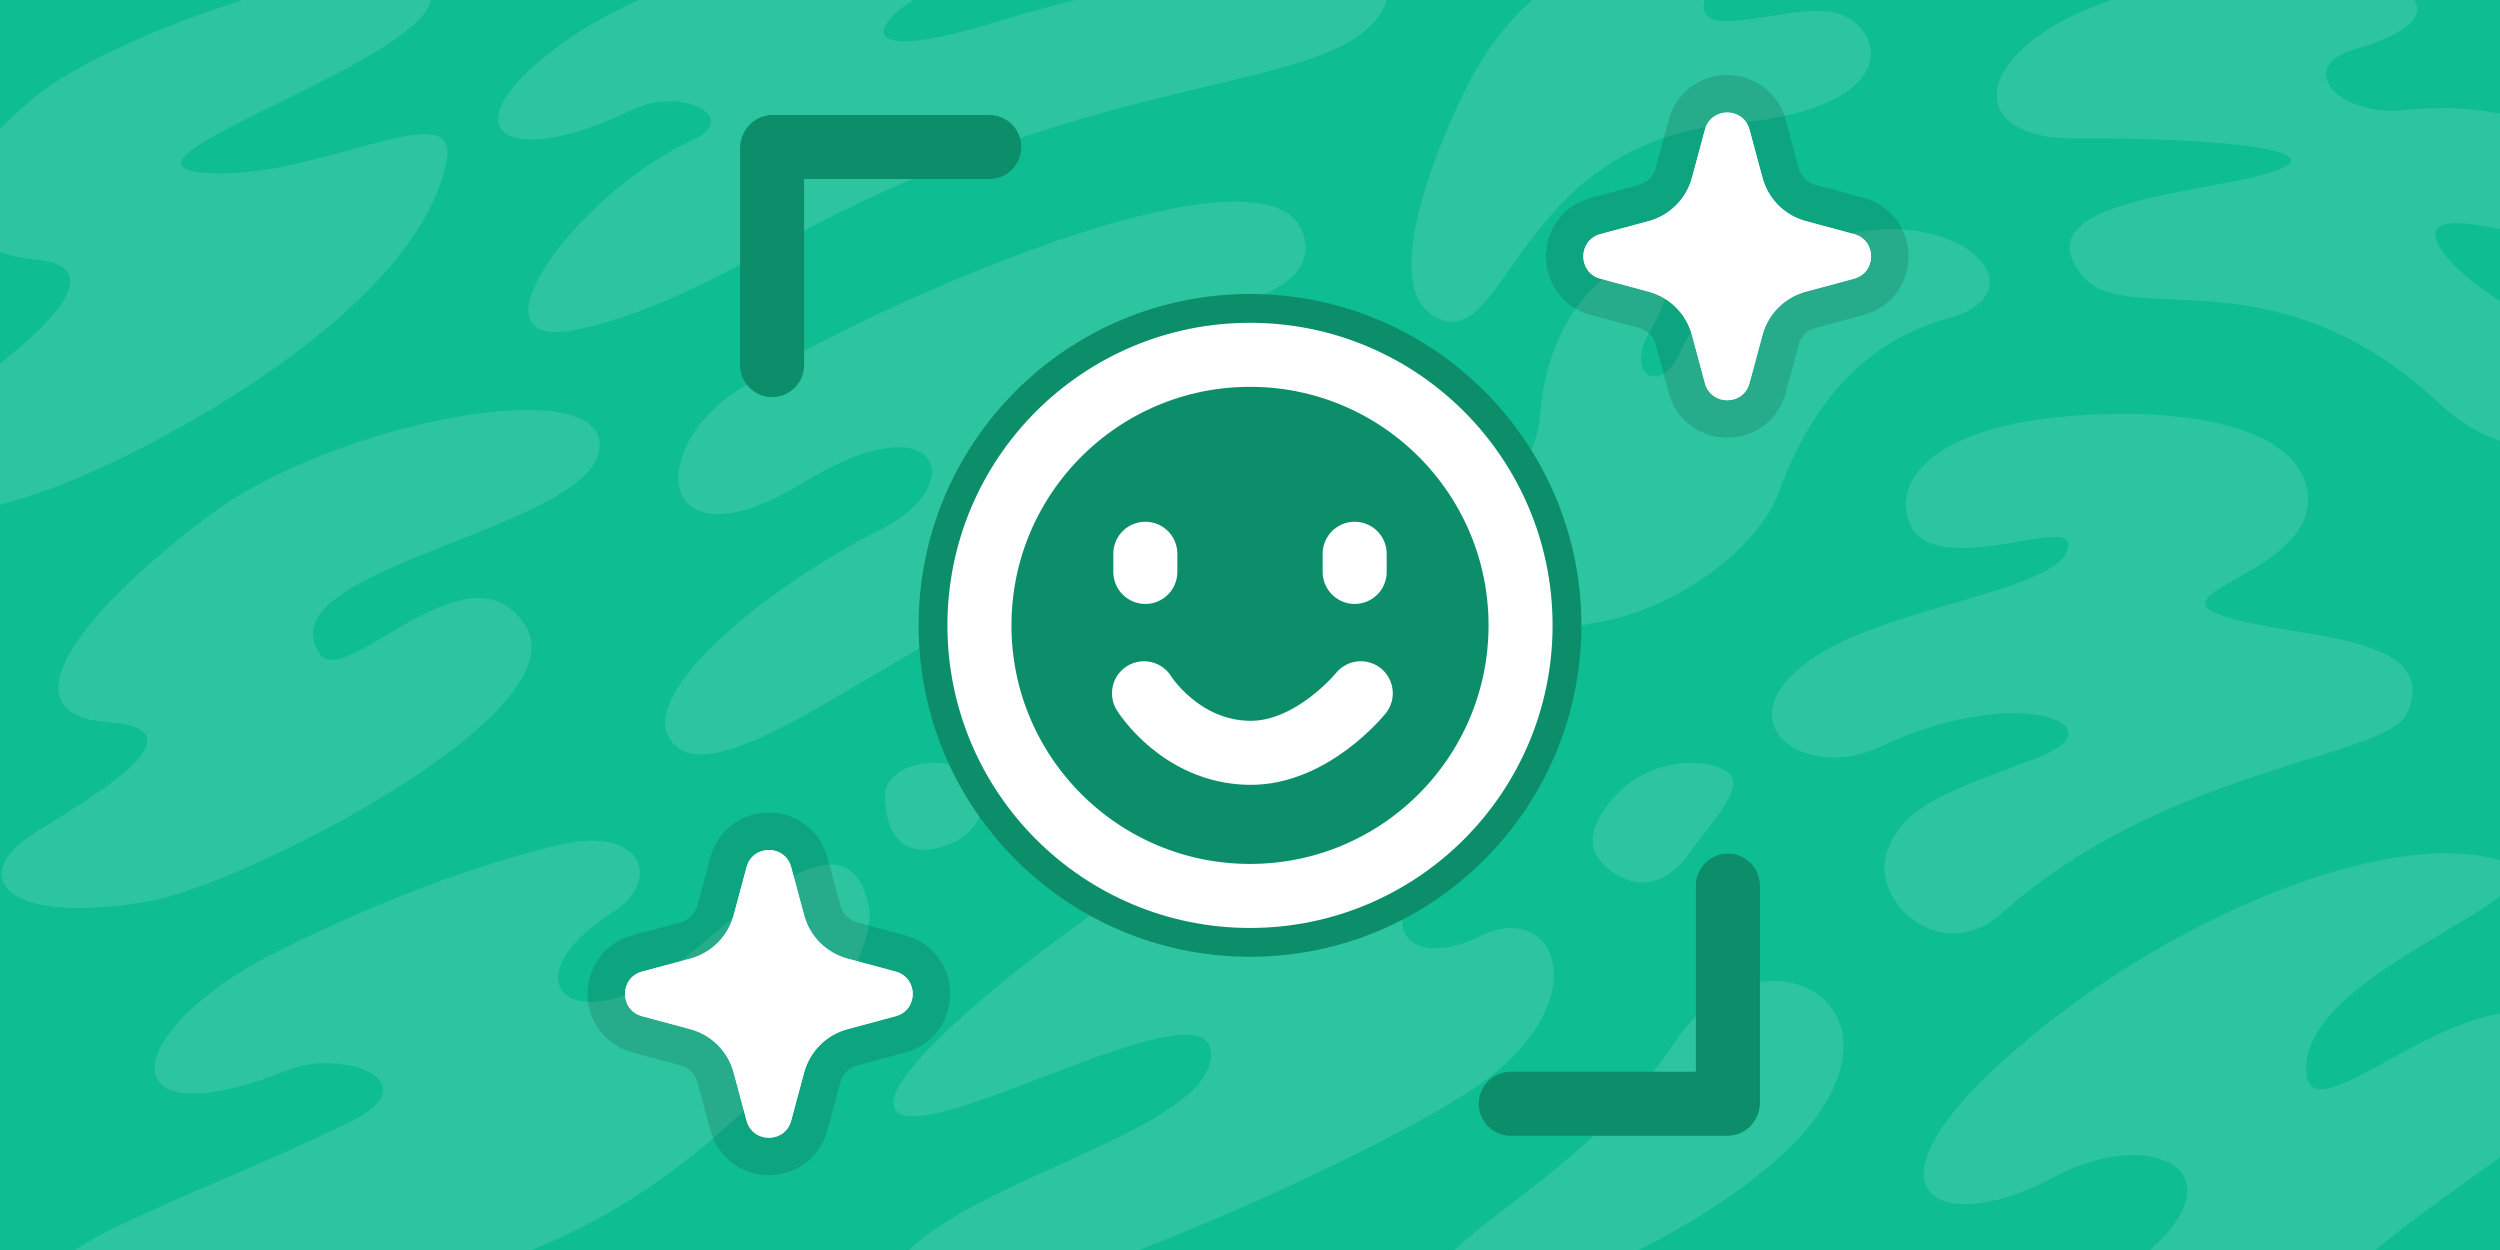
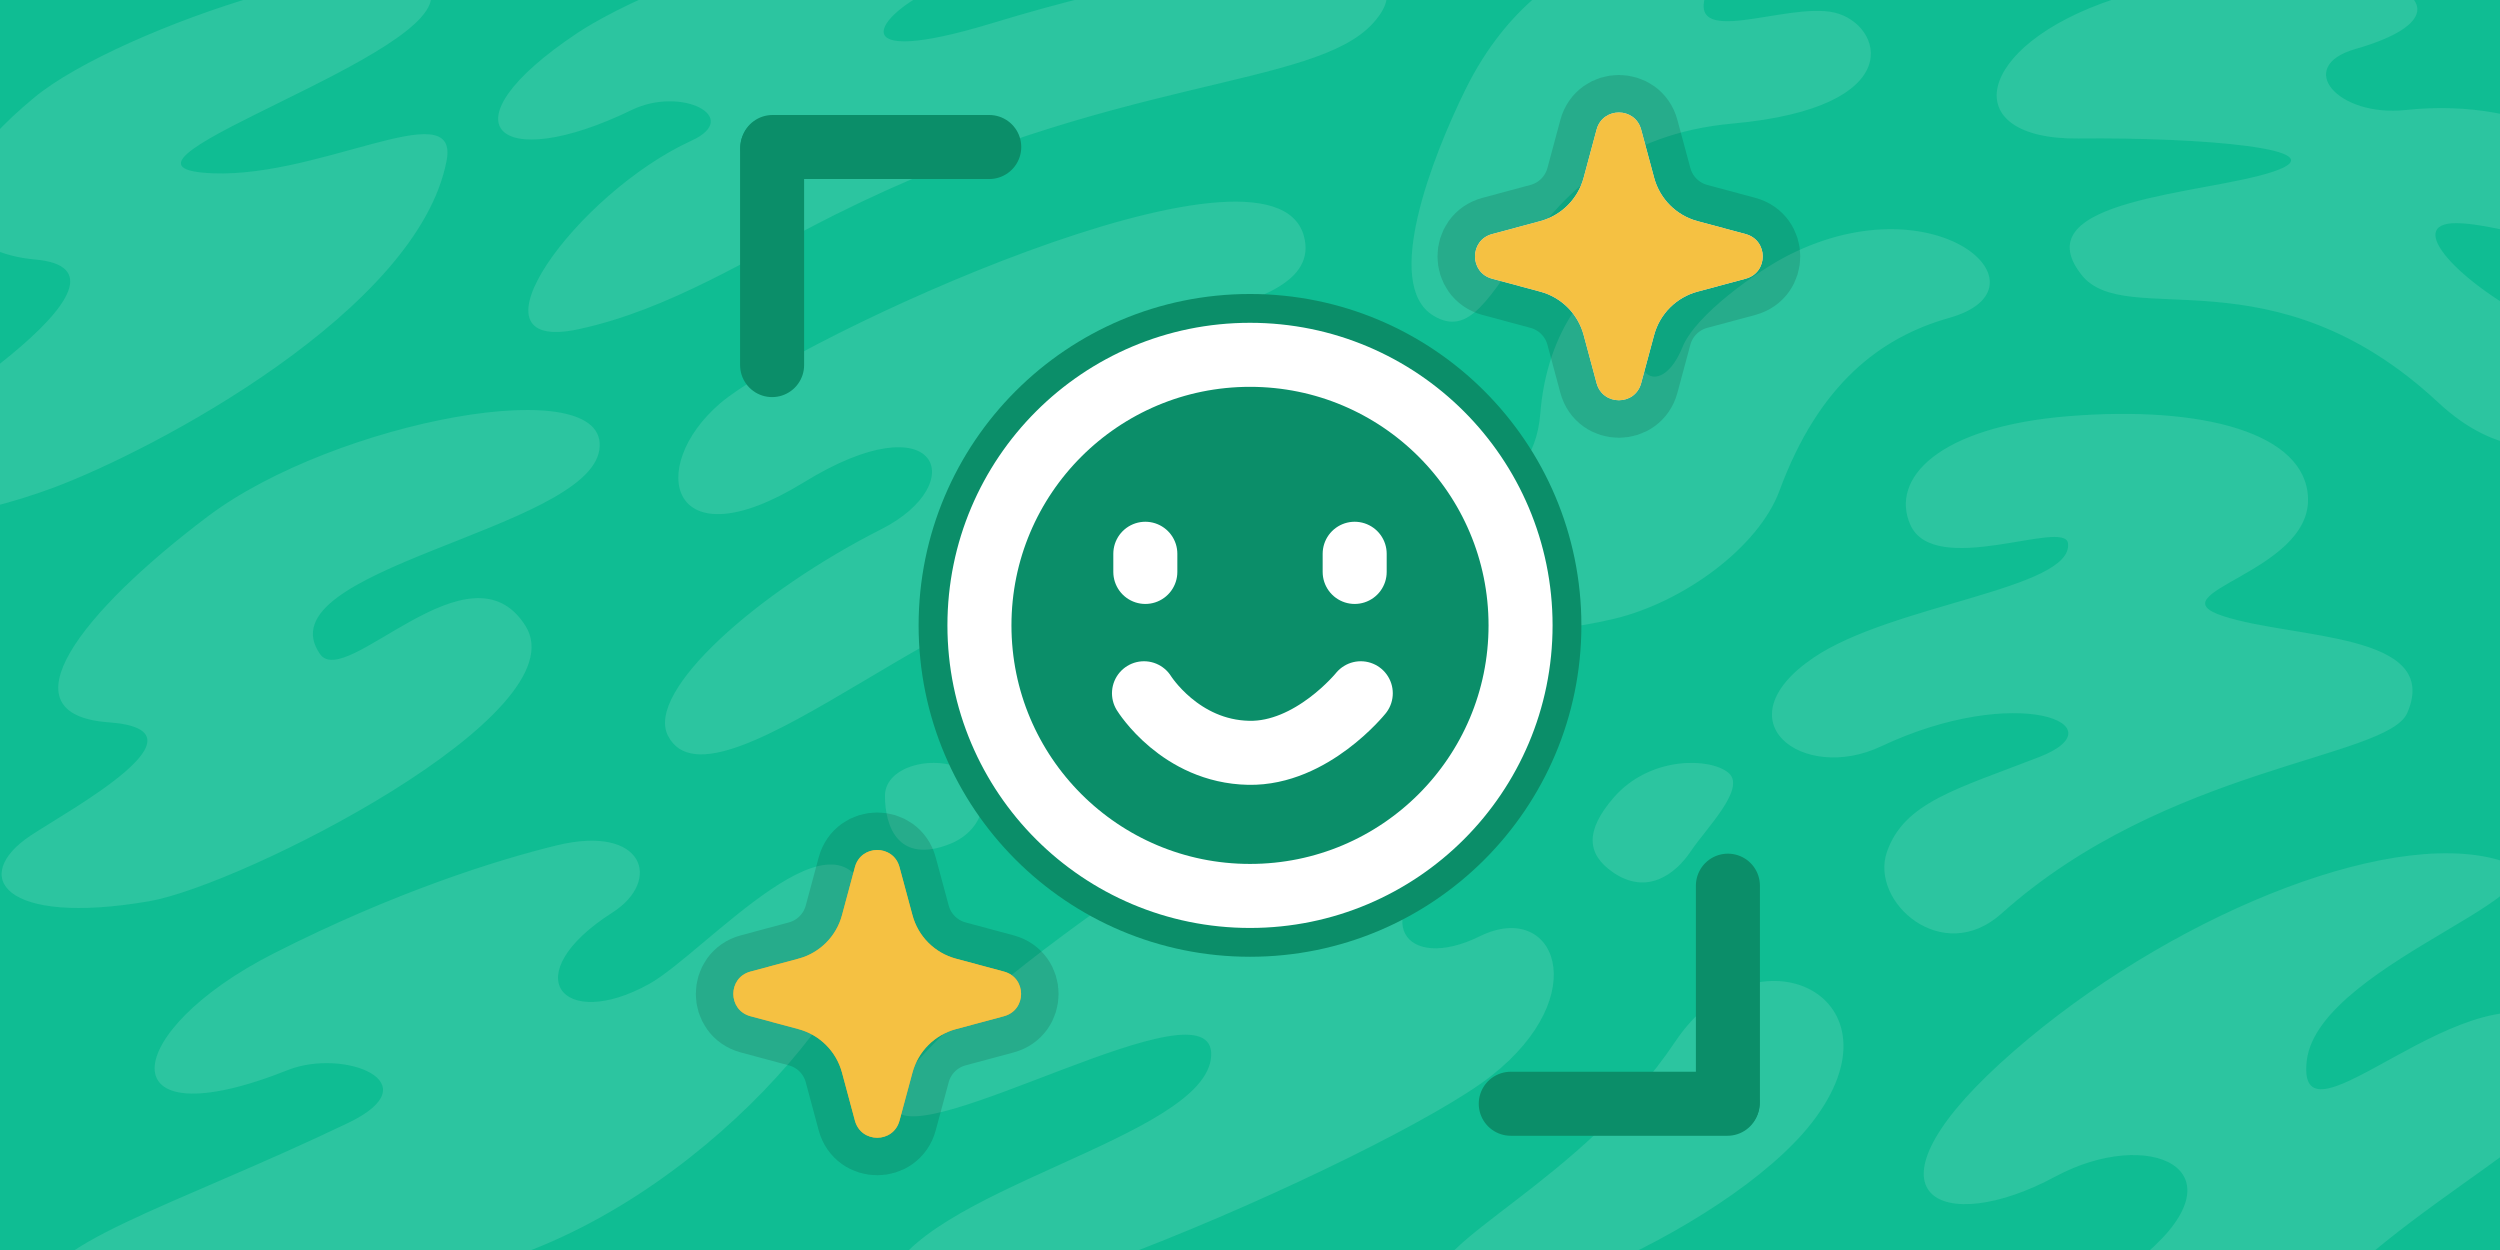
<svg xmlns="http://www.w3.org/2000/svg" width="600" height="300" viewBox="0 0 600 300" fill="none">
  <g clip-path="url(#clip0_1_6)">
+     <rect width="600" height="300" fill="#F5C142" />
    <path d="M0 300V0H600V300H0Z" fill="#0FBD93" />
    <mask id="mask0_1_6" style="mask-type:luminance" maskUnits="userSpaceOnUse" x="0" y="0" width="600" height="300">
      <path d="M600 0H0V300H600V0Z" fill="white" />
    </mask>
    <g mask="url(#mask0_1_6)">
      <path opacity="0.1" fill-rule="evenodd" clip-rule="evenodd" d="M212.731 308.183C219.629 285.58 289.416 273.221 290.679 253.507C291.943 233.792 219.802 277.514 214.642 265.93C209.482 254.346 289.146 195.833 331.308 178.728C356.714 168.422 376.757 182.987 347.505 205.53C327.935 220.612 337.145 233.571 355.152 224.707C373.16 215.841 382.74 238.705 357.862 258.245C332.986 277.785 204.927 333.764 212.731 308.183ZM402.066 249.982C421.385 221.158 458.317 239.139 434.909 269.365C414.195 296.105 347.666 323.818 344.414 308.935C342.027 298.005 379.338 283.895 402.066 249.982ZM560.939 308.155C529.489 338.665 502.925 368.399 484.218 367.479C464.781 366.523 482.142 329.324 515.145 300.789C538.527 280.571 515.693 270.312 493.269 282.383C466.171 296.971 445.048 287.21 480.021 255.224C514.994 223.237 568.097 199.699 597.064 205.734C626.028 211.769 556.378 230.202 553.614 254.618C550.899 278.61 593.14 230.176 615.164 246.288C636.542 261.925 590.149 279.821 560.939 308.155ZM208.483 217.448C212.034 234.82 168.688 289.554 115.531 303.984C62.1 318.49 11.863 324.13 9.708 311.584C7.568 299.112 41.458 289.691 83.558 269.506C103.912 259.748 82.377 251.524 69.126 256.796C25.298 274.228 28.722 247.588 65.726 228.806C94.641 214.129 119.098 206.43 133.586 202.898C154.601 197.775 158.981 211.348 146.983 219.008C123.565 233.958 134.826 247.758 155.789 236.158C169.067 228.809 202.737 189.351 208.483 217.448ZM228.04 202.52C215.614 207.494 212.39 198.377 212.39 191.012C212.39 183.644 224.818 180.883 231.724 185.026C238.629 189.169 236.694 199.058 228.04 202.52ZM577.744 171.099C573.004 182.068 519.872 183.821 480.363 219.253C466.148 232.001 448.723 216.429 452.86 204.479C456.994 192.529 469.628 189.379 489.404 181.692C509.177 174.002 484.033 163.753 451.406 179.149C432.743 187.954 412.746 173.111 435.281 157.825C454.116 145.049 497.516 141.386 496.331 130.427C495.674 124.341 464.169 138.982 458.444 125.861C453.685 114.957 464.963 102.426 496.477 99.881C528.584 97.29 553.554 103.893 553.927 119.666C554.351 137.522 516.682 142.361 533.607 147.881C550.627 153.429 586.097 151.762 577.744 171.099ZM387.048 209.31C380.703 204.898 380.506 199.271 387.25 191.465C395.994 181.342 410.586 181.813 414.872 185.515C419.157 189.217 409.469 198.804 405.77 204.327C402.07 209.849 395.218 214.99 387.048 209.31ZM387.438 148.498C349.818 157.492 328.65 142.414 337.076 132.113C346.178 120.989 367.964 121.014 369.676 99.235C372.875 58.483 412.961 51.272 395.856 79.722C389.866 89.69 398.663 96.006 403.82 83.262C406.934 75.571 421.702 65.016 429.506 61.113C464.926 43.404 493.166 69.133 467.833 76.284C451.349 80.937 436.539 92.126 427.079 117.751C422.039 131.406 403.961 144.547 387.438 148.498ZM499.53 65.917C485.27 47.687 529.324 46.667 545.593 41.191C561.863 35.714 528.336 32.934 498.841 33.241C469.344 33.547 473.808 10.894 507.333 -0.203C558.841 -17.25 604.757 0.453 565.288 11.764C550.568 15.985 561.031 28.16 577.37 26.404C608.225 23.087 631.093 38.316 625.9 50.214C620.04 63.64 605.54 54.601 590.877 53.598C576.214 52.593 588.907 66.966 607.894 76.862C640.508 93.86 613.224 122.772 585.218 96.635C545.317 59.395 510.207 79.567 499.53 65.917ZM351.59 21.72C372.645 -21.275 415.874 -17.051 409.805 -2.375C403.737 12.301 428.7 0.345 440.263 3.021C451.825 5.694 458.681 25.794 415.748 29.662C362.853 34.432 361.616 86.608 343.952 75.713C331.805 68.224 343.785 37.658 351.59 21.72ZM35.807 216.293C0.543 222.354 -7.267 210.211 7.415 200.493C16.519 194.463 51.973 175.238 26.079 173.355C0.182 171.471 19.482 146.85 49.894 123.929C80.305 101.007 146.746 88.624 143.844 107.955C140.938 127.285 62.699 136.56 76.788 156.96C82.907 165.821 112.834 129.071 126.12 150.216C139.407 171.362 57.913 212.496 35.807 216.293ZM265.33 180.07C254.074 189.599 231.054 175.838 251.76 156.954C256.553 152.583 268.872 148.397 261.512 144.083C239.277 131.05 171.508 198.748 160.297 176.538C154.907 165.858 181.935 141.974 211.437 127.054C233.216 116.04 225.275 95.862 192.95 115.743C160.624 135.625 154.92 112.19 172.827 96.809C190.733 81.43 305.135 28.164 312.929 56.629C318.996 78.769 255.079 74.714 263.033 89.018C268.872 99.514 313.324 71.644 329.059 89.744C344.288 107.257 287.284 118.86 290.934 129.361C293.816 137.647 321.093 125.971 321.621 146.257C322.03 161.978 292.572 157.014 265.33 180.07ZM107.185 38.544C100.342 74.541 36.937 108.1 12.61 117.124C-25.667 131.315 -65.664 126.584 -43.085 114.972C-20.507 103.358 38.843 64.902 8.295 62.262C-6.739 60.962 -23.732 49.809 8.295 23.356C28.626 6.562 99.483 -16.644 103.353 -1.806C107.223 13.033 22.072 38.84 48.52 41.422C74.968 44.002 110.383 21.711 107.185 38.544ZM200.555 51.464C179.895 61.792 160.788 74.299 138.795 79.02C110.111 85.176 138.402 46.366 165.937 33.775C178.269 28.137 163.502 20.622 151.635 26.383C119.388 42.037 105.363 30.011 138.664 7.864C146.943 2.357 172.523 -10.68 203.584 -14.662C234.939 -18.685 234.124 -7.142 224.421 -2.814C210.468 3.408 200.91 16.897 238.32 5.504C305.194 -14.861 344.809 -11.47 329.585 5.504C315.365 21.355 267.429 18.039 200.555 51.464Z" fill="white" fill-opacity="0.733" />
    </g>
    <mask id="mask1_1_6" style="mask-type:luminance" maskUnits="userSpaceOnUse" x="0" y="0" width="600" height="300">
      <path d="M600 0H0V300H600V0Z" fill="white" />
    </mask>
    <g mask="url(#mask1_1_6)">
      <path opacity="0.1" fill-rule="evenodd" clip-rule="evenodd" d="M212.731 308.183C219.629 285.58 289.416 273.221 290.679 253.507C291.943 233.792 219.802 277.514 214.642 265.93C209.482 254.346 289.146 195.833 331.308 178.728C356.714 168.422 376.757 182.987 347.505 205.53C327.935 220.612 337.145 233.571 355.152 224.707C373.16 215.841 382.74 238.705 357.862 258.245C332.986 277.785 204.927 333.764 212.731 308.183ZM402.066 249.982C421.385 221.158 458.317 239.139 434.909 269.365C414.195 296.105 347.666 323.818 344.414 308.935C342.027 298.005 379.338 283.895 402.066 249.982ZM560.939 308.155C529.489 338.665 502.925 368.399 484.218 367.479C464.781 366.523 482.142 329.324 515.145 300.789C538.527 280.571 515.693 270.312 493.269 282.383C466.171 296.971 445.048 287.21 480.021 255.224C514.994 223.237 568.097 199.699 597.064 205.734C626.028 211.769 556.378 230.202 553.614 254.618C550.899 278.61 593.14 230.176 615.164 246.288C636.542 261.925 590.149 279.821 560.939 308.155ZM208.483 217.448C212.034 234.82 168.688 289.554 115.531 303.984C62.1 318.49 11.863 324.13 9.708 311.584C7.568 299.112 41.458 289.691 83.558 269.506C103.912 259.748 82.377 251.524 69.126 256.796C25.298 274.228 28.722 247.588 65.726 228.806C94.641 214.129 119.098 206.43 133.586 202.898C154.601 197.775 158.981 211.348 146.983 219.008C123.565 233.958 134.826 247.758 155.789 236.158C169.067 228.809 202.737 189.351 208.483 217.448ZM228.04 202.52C215.614 207.494 212.39 198.377 212.39 191.012C212.39 183.644 224.818 180.883 231.724 185.026C238.629 189.169 236.694 199.058 228.04 202.52ZM577.744 171.099C573.004 182.068 519.872 183.821 480.363 219.253C466.148 232.001 448.723 216.429 452.86 204.479C456.994 192.529 469.628 189.379 489.404 181.692C509.177 174.002 484.033 163.753 451.406 179.149C432.743 187.954 412.746 173.111 435.281 157.825C454.116 145.049 497.516 141.386 496.331 130.427C495.674 124.341 464.169 138.982 458.444 125.861C453.685 114.957 464.963 102.426 496.477 99.881C528.584 97.29 553.554 103.893 553.927 119.666C554.351 137.522 516.682 142.361 533.607 147.881C550.627 153.429 586.097 151.762 577.744 171.099ZM387.048 209.31C380.703 204.898 380.506 199.271 387.25 191.465C395.994 181.342 410.586 181.813 414.872 185.515C419.157 189.217 409.469 198.804 405.77 204.327C402.07 209.849 395.218 214.99 387.048 209.31ZM387.438 148.498C349.818 157.492 328.65 142.414 337.076 132.113C346.178 120.989 367.964 121.014 369.676 99.235C372.875 58.483 412.961 51.272 395.856 79.722C389.866 89.69 398.663 96.006 403.82 83.262C406.934 75.571 421.702 65.016 429.506 61.113C464.926 43.404 493.166 69.133 467.833 76.284C451.349 80.937 436.539 92.126 427.079 117.751C422.039 131.406 403.961 144.547 387.438 148.498ZM499.53 65.917C485.27 47.687 529.324 46.667 545.593 41.191C561.863 35.714 528.336 32.934 498.841 33.241C469.344 33.547 473.808 10.894 507.333 -0.203C558.841 -17.25 604.757 0.453 565.288 11.764C550.568 15.985 561.031 28.16 577.37 26.404C608.225 23.087 631.093 38.316 625.9 50.214C620.04 63.64 605.54 54.601 590.877 53.598C576.214 52.593 588.907 66.966 607.894 76.862C640.508 93.86 613.224 122.772 585.218 96.635C545.317 59.395 510.207 79.567 499.53 65.917ZM351.59 21.72C372.645 -21.275 415.874 -17.051 409.805 -2.375C403.737 12.301 428.7 0.345 440.263 3.021C451.825 5.694 458.681 25.794 415.748 29.662C362.853 34.432 361.616 86.608 343.952 75.713C331.805 68.224 343.785 37.658 351.59 21.72ZM35.807 216.293C0.543 222.354 -7.267 210.211 7.415 200.493C16.519 194.463 51.973 175.238 26.079 173.355C0.182 171.471 19.482 146.85 49.894 123.929C80.305 101.007 146.746 88.624 143.844 107.955C140.938 127.285 62.699 136.56 76.788 156.96C82.907 165.821 112.834 129.071 126.12 150.216C139.407 171.362 57.913 212.496 35.807 216.293ZM265.33 180.07C254.074 189.599 231.054 175.838 251.76 156.954C256.553 152.583 268.872 148.397 261.512 144.083C239.277 131.05 171.508 198.748 160.297 176.538C154.907 165.858 181.935 141.974 211.437 127.054C233.216 116.04 225.275 95.862 192.95 115.743C160.624 135.625 154.92 112.19 172.827 96.809C190.733 81.43 305.135 28.164 312.929 56.629C318.996 78.769 255.079 74.714 263.033 89.018C268.872 99.514 313.324 71.644 329.059 89.744C344.288 107.257 287.284 118.86 290.934 129.361C293.816 137.647 321.093 125.971 321.621 146.257C322.03 161.978 292.572 157.014 265.33 180.07ZM107.185 38.544C100.342 74.541 36.937 108.1 12.61 117.124C-25.667 131.315 -65.664 126.584 -43.085 114.972C-20.507 103.358 38.843 64.902 8.295 62.262C-6.739 60.962 -23.732 49.809 8.295 23.356C28.626 6.562 99.483 -16.644 103.353 -1.806C107.223 13.033 22.072 38.84 48.52 41.422C74.968 44.002 110.383 21.711 107.185 38.544ZM200.555 51.464C179.895 61.792 160.788 74.299 138.795 79.02C110.111 85.176 138.402 46.366 165.937 33.775C178.269 28.137 163.502 20.622 151.635 26.383C119.388 42.037 105.363 30.011 138.664 7.864C146.943 2.357 172.523 -10.68 203.584 -14.662C234.939 -18.685 234.124 -7.142 224.421 -2.814C210.468 3.408 200.91 16.897 238.32 5.504C305.194 -14.861 344.809 -11.47 329.585 5.504C315.365 21.355 267.429 18.039 200.555 51.464Z" fill="white" fill-opacity="0.541" />
    </g>
    <path d="M235.065 150.091C235.065 114.229 264.138 85.156 300 85.156C335.863 85.156 364.935 114.229 364.935 150.091C364.935 185.954 335.863 215.026 300 215.026C264.138 215.026 235.065 185.954 235.065 150.091Z" stroke="#0B8E69" stroke-width="29.197" stroke-miterlimit="10" />
    <path d="M185.416 35.282H237.418" stroke="#0B8E69" stroke-width="15.367" stroke-miterlimit="10" stroke-linecap="round" />
    <path d="M185.303 87.621V35.62" stroke="#0B8E69" stroke-width="15.367" stroke-miterlimit="10" stroke-linecap="round" />
    <path d="M414.584 264.901H362.582" stroke="#0B8E69" stroke-width="15.367" stroke-miterlimit="10" stroke-linecap="round" />
    <path d="M414.697 212.561V264.563" stroke="#0B8E69" stroke-width="15.367" stroke-miterlimit="10" stroke-linecap="round" />
    <path d="M235.065 150.091C235.065 114.229 264.138 85.156 300 85.156C335.863 85.156 364.935 114.229 364.935 150.091C364.935 185.954 335.863 215.026 300 215.026C264.138 215.026 235.065 185.954 235.065 150.091Z" fill="#0B8E69" stroke="white" stroke-width="15.367" stroke-miterlimit="10" />
    <path d="M326.587 166.384C326.587 166.384 314.821 180.973 299.714 180.678C283.192 180.355 274.557 166.384 274.557 166.384" stroke="white" stroke-width="15.367" stroke-miterlimit="10" stroke-linecap="round" />
    <path d="M274.879 132.903V137.263" stroke="white" stroke-width="15.367" stroke-miterlimit="10" stroke-linecap="round" />
    <path d="M325.121 137.263V132.903" stroke="white" stroke-width="15.367" stroke-miterlimit="10" stroke-linecap="round" />
-     <path fill-rule="evenodd" clip-rule="evenodd" d="M395.657 53.075C400.74 51.711 404.711 47.74 406.075 42.656L409.183 31.099C410.659 25.634 418.411 25.634 419.877 31.099L422.993 42.655C424.356 47.737 428.323 51.708 433.404 53.075L444.961 56.183C450.426 57.659 450.426 65.411 444.961 66.886L433.405 69.994C428.327 71.359 424.36 75.326 422.994 80.403L419.878 91.962C418.41 97.427 410.659 97.427 409.183 91.962L406.075 80.406C404.708 75.325 400.738 71.358 395.657 69.995L384.098 66.887C378.634 65.411 378.634 57.659 384.098 56.184L395.657 53.075Z" fill="white" stroke="black" stroke-opacity="0.129" stroke-width="18" stroke-miterlimit="10" />
-     <path fill-rule="evenodd" clip-rule="evenodd" d="M395.657 53.075C400.74 51.711 404.711 47.74 406.075 42.656L409.183 31.099C410.659 25.634 418.411 25.634 419.877 31.099L422.993 42.655C424.356 47.737 428.323 51.708 433.404 53.075L444.961 56.183C450.426 57.659 450.426 65.411 444.961 66.886L433.405 69.994C428.327 71.359 424.36 75.326 422.994 80.403L419.878 91.962C418.41 97.427 410.659 97.427 409.183 91.962L406.075 80.406C404.708 75.325 400.738 71.358 395.657 69.995L384.098 66.887C378.634 65.411 378.634 57.659 384.098 56.184L395.657 53.075Z" fill="white" />
-     <path fill-rule="evenodd" clip-rule="evenodd" d="M165.657 230.075C170.74 228.711 174.711 224.74 176.075 219.656L179.183 208.099C180.659 202.634 188.411 202.634 189.877 208.099L192.993 219.655C194.356 224.737 198.323 228.708 203.404 230.075L214.961 233.183C220.426 234.659 220.426 242.411 214.961 243.886L203.405 246.994C198.327 248.359 194.36 252.326 192.994 257.403L189.878 268.962C188.41 274.427 180.659 274.427 179.183 268.962L176.075 257.406C174.708 252.325 170.738 248.358 165.657 246.995L154.098 243.887C148.634 242.411 148.634 234.659 154.098 233.184L165.657 230.075Z" fill="white" stroke="black" stroke-opacity="0.129" stroke-width="18" stroke-miterlimit="10" />
-     <path fill-rule="evenodd" clip-rule="evenodd" d="M165.657 230.075C170.74 228.711 174.711 224.74 176.075 219.656L179.183 208.099C180.659 202.634 188.411 202.634 189.877 208.099L192.993 219.655C194.356 224.737 198.323 228.708 203.404 230.075L214.961 233.183C220.426 234.659 220.426 242.411 214.961 243.886L203.405 246.994C198.327 248.359 194.36 252.326 192.994 257.403L189.878 268.962C188.41 274.427 180.659 274.427 179.183 268.962L176.075 257.406C174.708 252.325 170.738 248.358 165.657 246.995L154.098 243.887C148.634 242.411 148.634 234.659 154.098 233.184L165.657 230.075Z" fill="white" />
+     <path fill-rule="evenodd" clip-rule="evenodd" d="M369.657 53.075C374.74 51.711 378.711 47.74 380.075 42.656L383.183 31.099C384.659 25.634 392.411 25.634 393.877 31.099L396.993 42.655C398.356 47.737 402.323 51.708 407.404 53.075L418.961 56.183C424.426 57.659 424.426 65.411 418.961 66.886L407.405 69.994C402.327 71.359 398.36 75.326 396.994 80.403L393.878 91.962C392.41 97.427 384.659 97.427 383.183 91.962L380.075 80.406C378.708 75.325 374.738 71.358 369.657 69.995L358.098 66.887C352.634 65.411 352.634 57.659 358.098 56.184L369.657 53.075Z" fill="white" stroke="black" stroke-opacity="0.129" stroke-width="18" stroke-miterlimit="10" />
+     <path fill-rule="evenodd" clip-rule="evenodd" d="M369.657 53.075C374.74 51.711 378.711 47.74 380.075 42.656L383.183 31.099C384.659 25.634 392.411 25.634 393.877 31.099L396.993 42.655C398.356 47.737 402.323 51.708 407.404 53.075L418.961 56.183C424.426 57.659 424.426 65.411 418.961 66.886L407.405 69.994C402.327 71.359 398.36 75.326 396.994 80.403L393.878 91.962C392.41 97.427 384.659 97.427 383.183 91.962L380.075 80.406C378.708 75.325 374.738 71.358 369.657 69.995L358.098 66.887C352.634 65.411 352.634 57.659 358.098 56.184L369.657 53.075Z" fill="#F5C142" />
+     <path fill-rule="evenodd" clip-rule="evenodd" d="M191.657 230.075C196.74 228.711 200.711 224.74 202.075 219.656L205.183 208.099C206.659 202.634 214.411 202.634 215.877 208.099L218.993 219.655C220.356 224.737 224.323 228.708 229.404 230.075L240.961 233.183C246.426 234.659 246.426 242.411 240.961 243.886L229.405 246.994C224.327 248.359 220.36 252.326 218.994 257.403L215.878 268.962C214.41 274.427 206.659 274.427 205.183 268.962L202.075 257.406C200.708 252.325 196.738 248.358 191.657 246.995L180.098 243.887C174.634 242.411 174.634 234.659 180.098 233.184L191.657 230.075Z" fill="#F5C142" stroke="black" stroke-opacity="0.129" stroke-width="18" stroke-miterlimit="10" />
+     <path fill-rule="evenodd" clip-rule="evenodd" d="M191.657 230.075C196.74 228.711 200.711 224.74 202.075 219.656L205.183 208.099C206.659 202.634 214.411 202.634 215.877 208.099L218.993 219.655C220.356 224.737 224.323 228.708 229.404 230.075L240.961 233.183C246.426 234.659 246.426 242.411 240.961 243.886L229.405 246.994C224.327 248.359 220.36 252.326 218.994 257.403L215.878 268.962C214.41 274.427 206.659 274.427 205.183 268.962L202.075 257.406C200.708 252.325 196.738 248.358 191.657 246.995L180.098 243.887C174.634 242.411 174.634 234.659 180.098 233.184L191.657 230.075Z" fill="#F5C142" />
  </g>
  <defs>
    <clipPath id="clip0_1_6">
      <rect width="600" height="300" fill="white" />
    </clipPath>
  </defs>
</svg>
